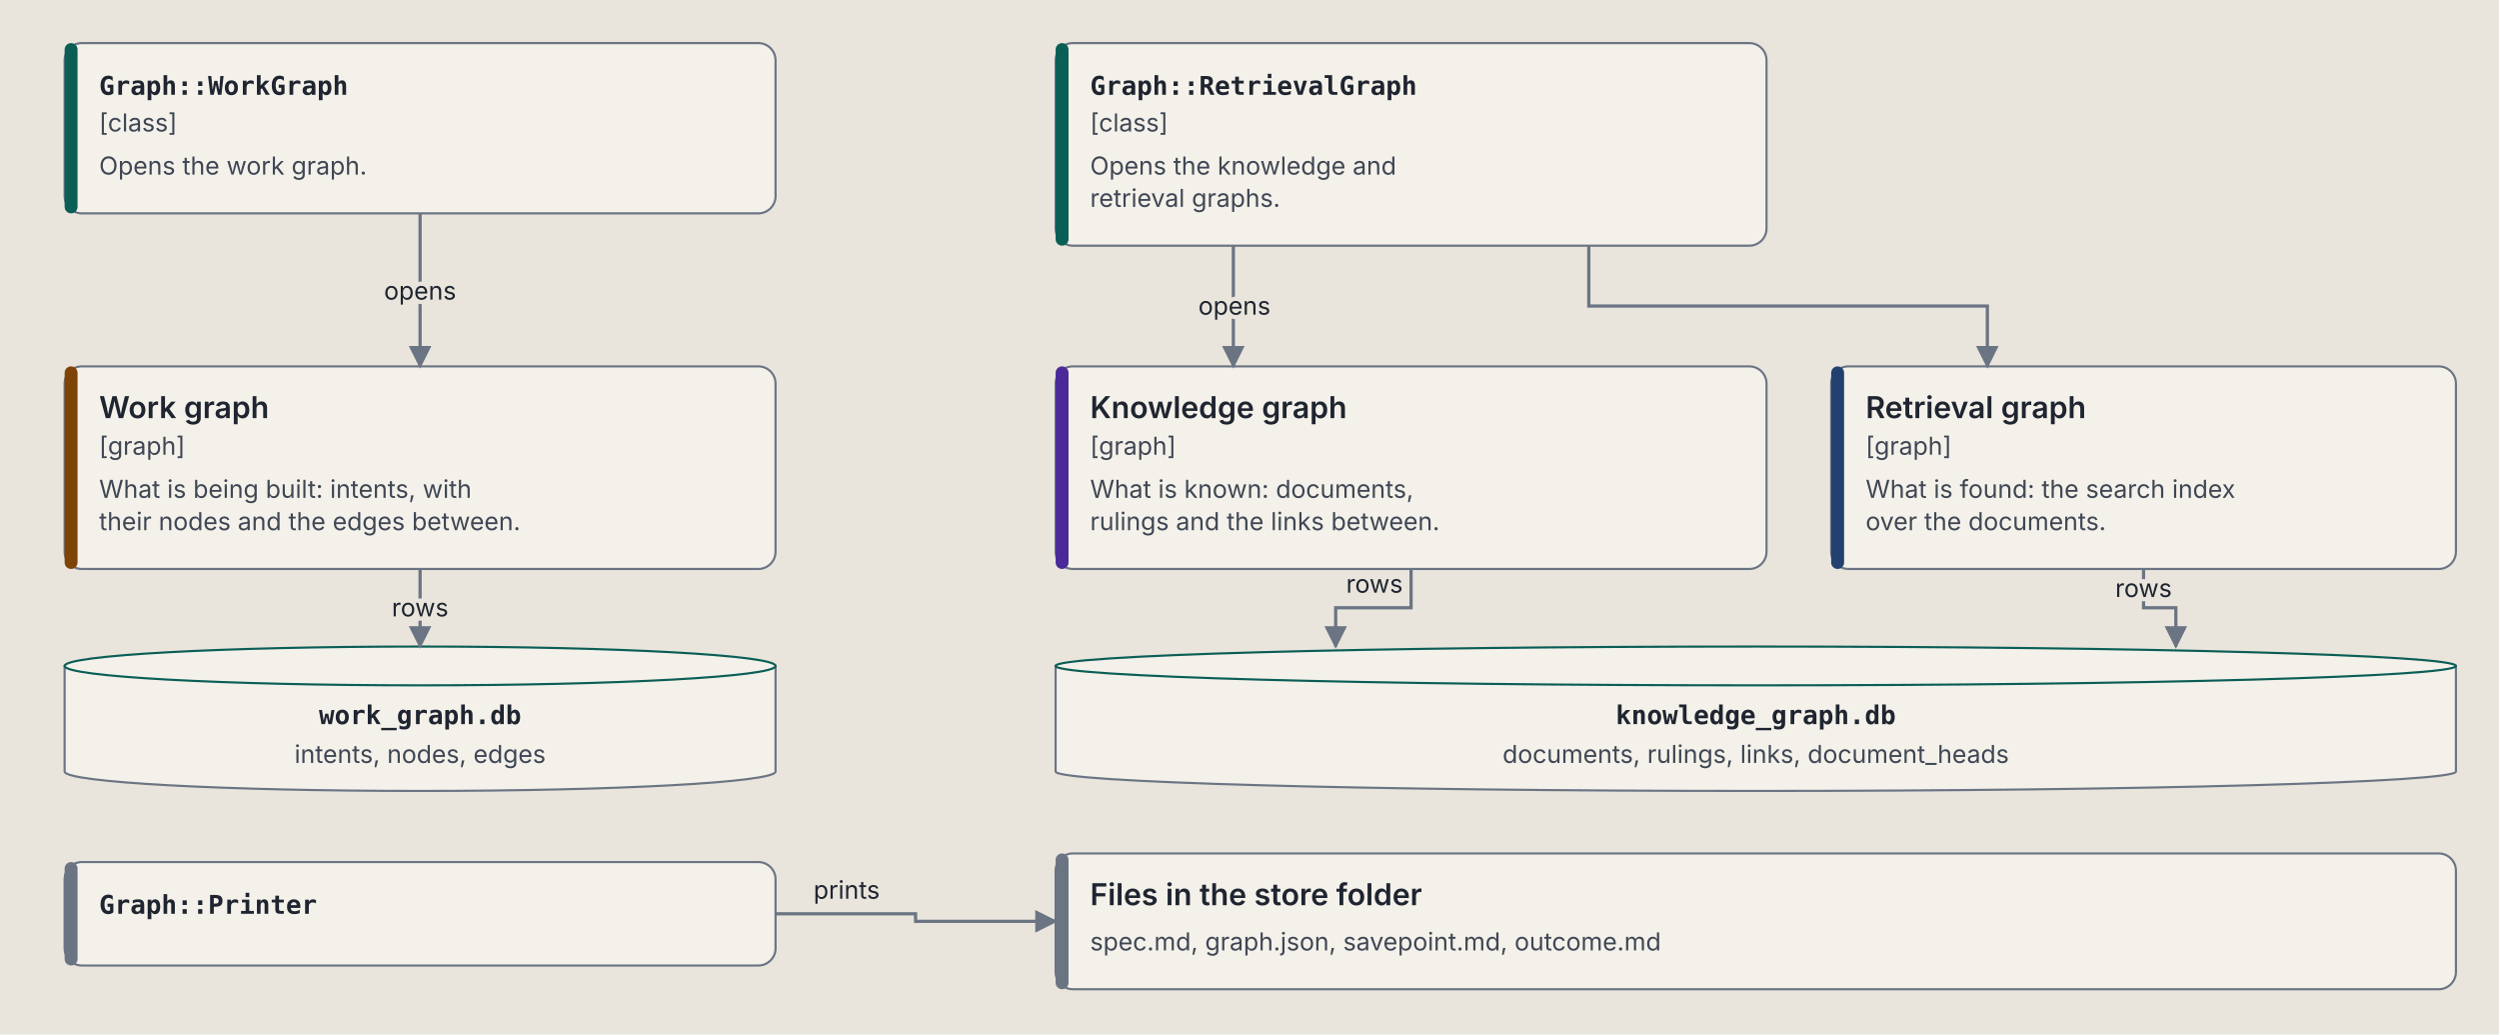
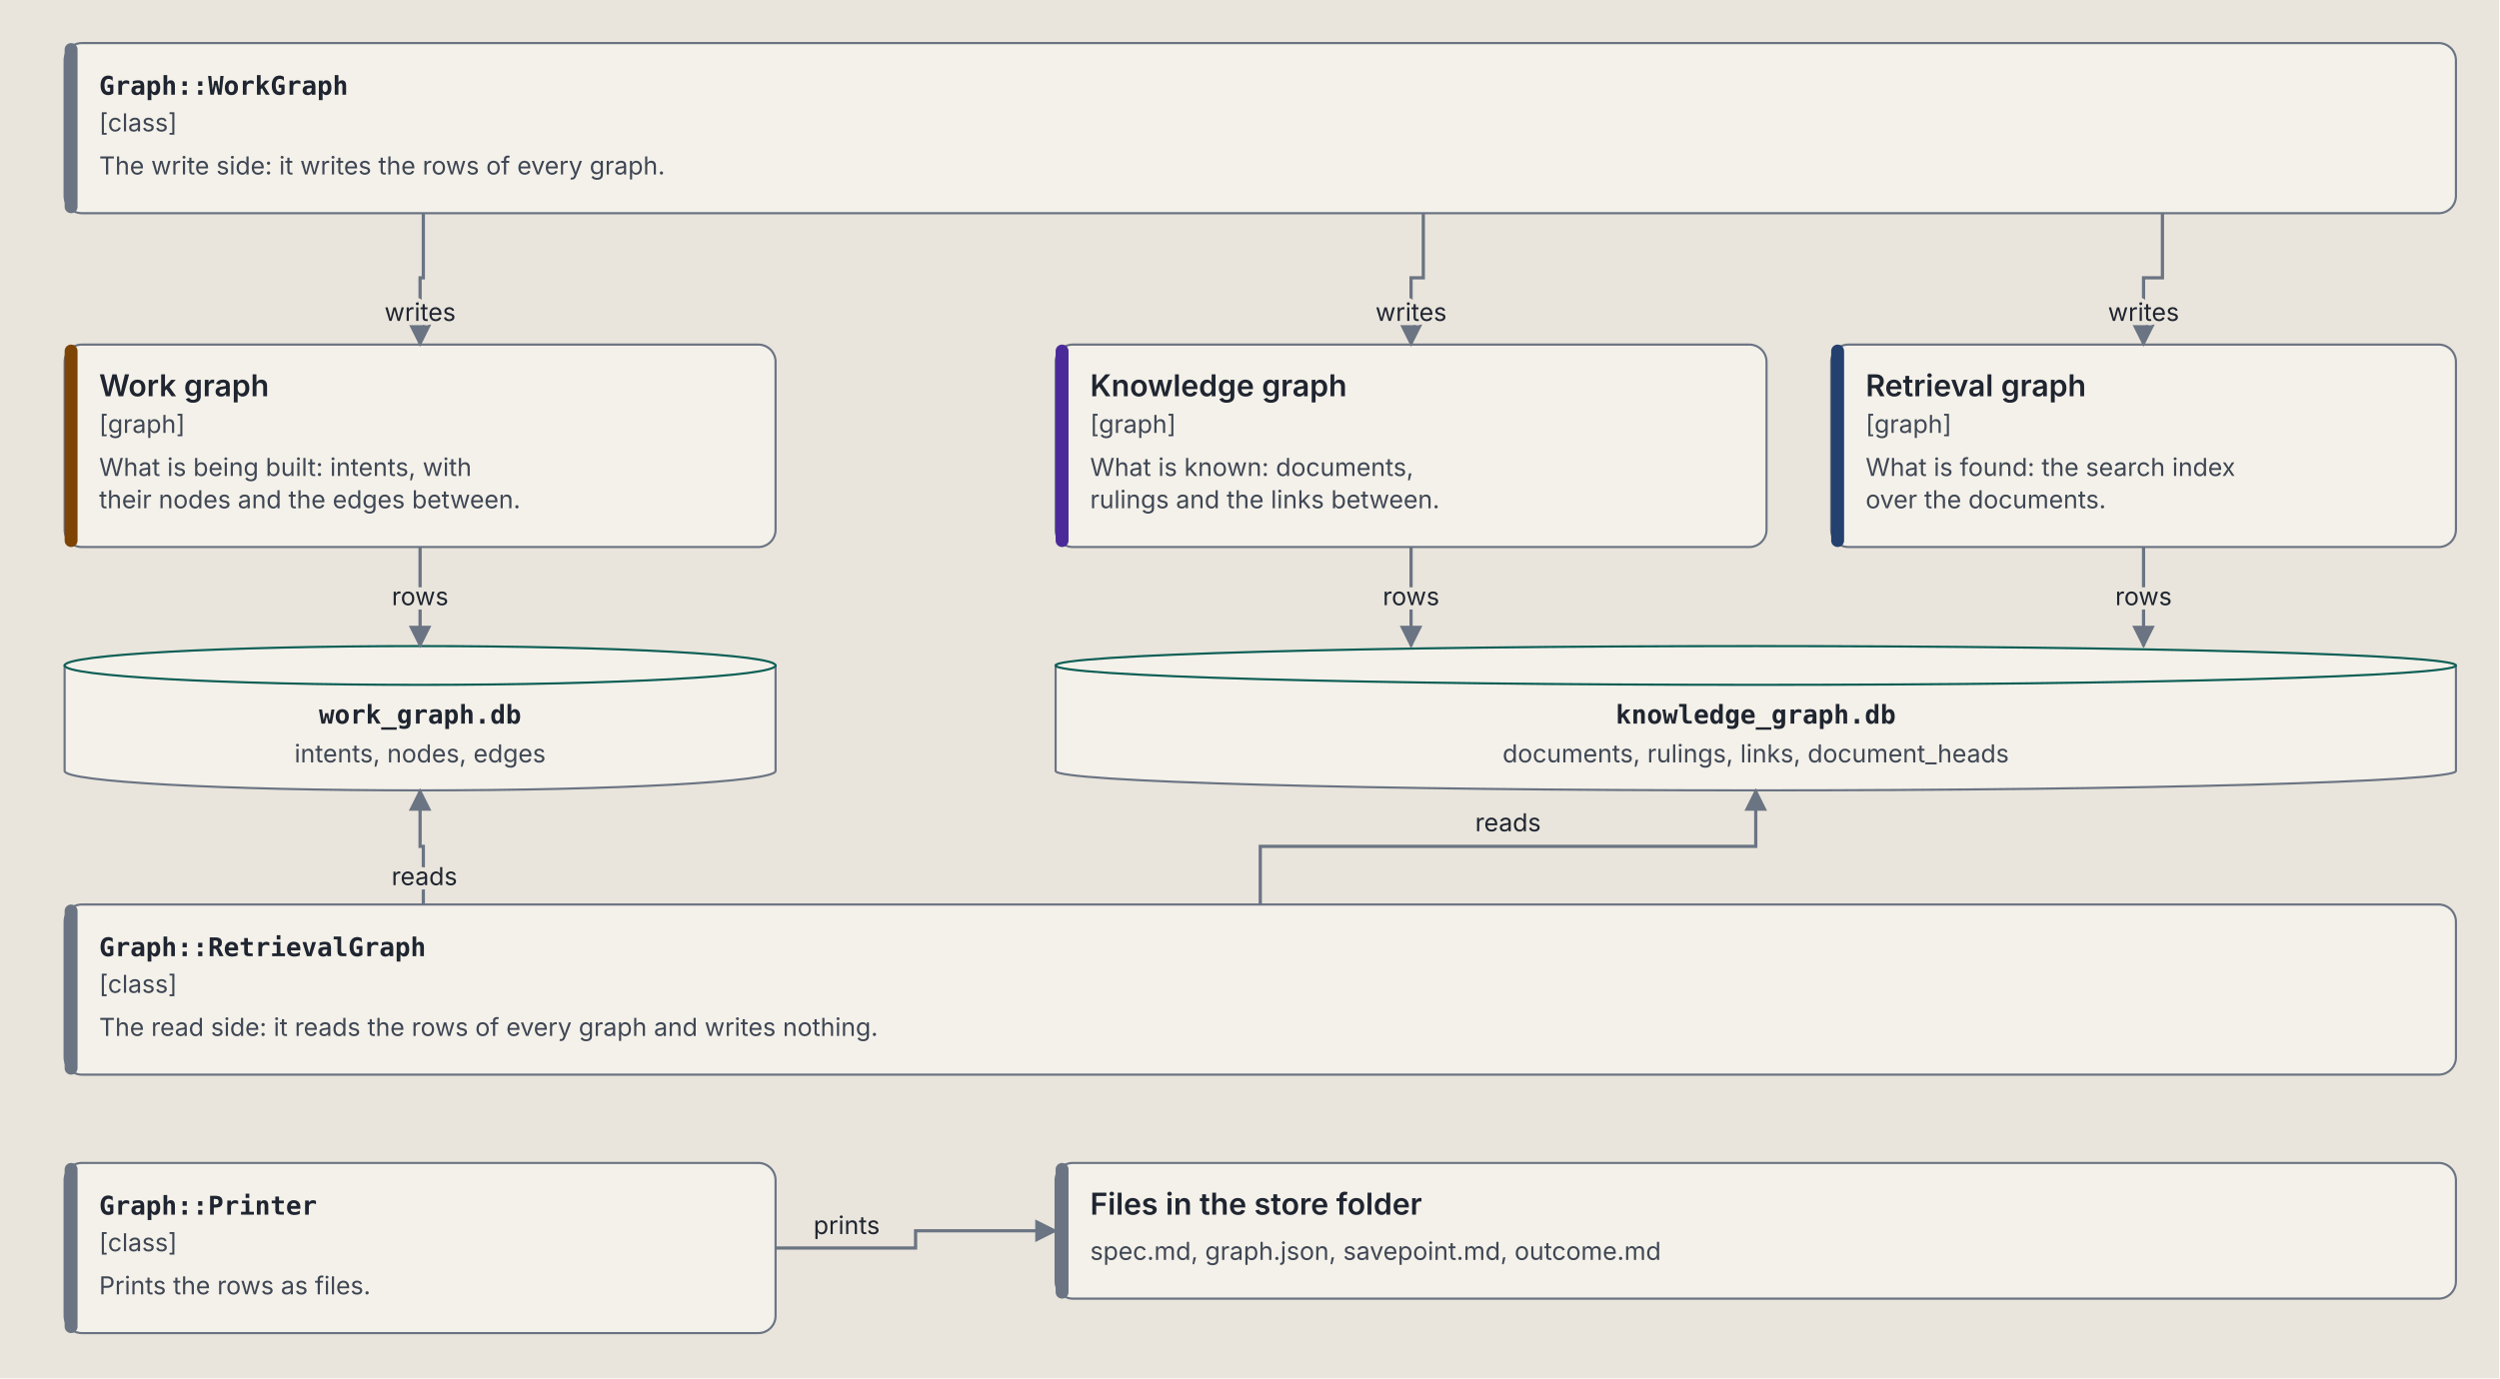
- <svg xmlns="http://www.w3.org/2000/svg" viewBox="0 0 1160 480" role="img" aria-labelledby="graphs-title graphs-desc" font-family="IBM Plex Sans, system-ui, -apple-system, Segoe UI, sans-serif">
+ <svg xmlns="http://www.w3.org/2000/svg" viewBox="0 0 1160 640" role="img" aria-labelledby="graphs-title graphs-desc" font-family="IBM Plex Sans, system-ui, -apple-system, Segoe UI, sans-serif">
  <defs>
    <marker id="graphs-arrow" viewBox="0 0 10 10" refX="9" refY="5" markerWidth="7" markerHeight="7" orient="auto-start-reverse">
      <path d="M 0 0 L 10 5 L 0 10 z" fill="var(--line, #6b7483)" />
    </marker>
  </defs>
  <style>svg { --ink: #1f2530; --muted: #3f4754; --line: #6b7483; --paper: #e9e5dc; --card: #f4f1ea; --rule: #c9c3b6; --code: #0b5e55; --agent: #7d4405; --owner: #4a2a99; --owner-bg: #e4dcf5; --end: #23406f; --end-bg: #d9e2f0; }
@media (prefers-color-scheme: dark) { svg { --ink: #e8e6e1; --muted: #b4bac4; --line: #8a93a3; --paper: #1d2128; --card: #262b34; --rule: #3b424e; --code: #5fd0c0; --agent: #e0a24f; --owner: #b9a2ff; --owner-bg: #2f2750; --end: #8fb0e8; --end-bg: #1f2d45; } }
.background { fill: var(--paper, #e9e5dc); }
.box { fill: var(--card, #f4f1ea); stroke: var(--line, #6b7483); stroke-width: 1; }
.zone { fill: none; stroke: var(--line, #6b7483); stroke-width: 1.2; stroke-dasharray: 6 4; }
.t { fill: var(--ink, #1f2530); font-size: 14px; font-weight: 600; }
.s { fill: var(--muted, #3f4754); font-size: 11.5px; }
.al { fill: var(--ink, #1f2530); font-size: 11.5px; stroke: var(--paper, #e9e5dc); stroke-width: 4px; paint-order: stroke; }
.m { fill: var(--ink, #1f2530); font-family: "IBM Plex Mono", ui-monospace, Menlo, monospace; font-size: 12px; font-weight: 600; }
.r { fill: var(--ink, #1f2530); font-family: "IBM Plex Mono", ui-monospace, Menlo, monospace; font-size: 11px; }
.flow { stroke: var(--line, #6b7483); stroke-width: 1.5; fill: none; }</style>
  <rect class="background" width="100%" height="100%" />
-   <rect class="box" x="30" y="20" width="330" height="79" rx="8" />
-   <rect x="30" y="20" width="6" height="79" rx="3" fill="var(--code, #0b5e55)" />
+   <rect class="box" x="30" y="20" width="1110" height="79" rx="8" />
+   <rect x="30" y="20" width="6" height="79" rx="3" fill="var(--line, #6b7483)" />
  <text class="m" x="46" y="44">Graph::WorkGraph</text>
  <text class="s" x="46" y="61">[class]</text>
-   <text class="s" x="46" y="81">Opens the work graph.</text>
-   <rect class="box" x="490" y="20" width="330" height="94" rx="8" />
-   <rect x="490" y="20" width="6" height="94" rx="3" fill="var(--code, #0b5e55)" />
-   <text class="m" x="506" y="44">Graph::RetrievalGraph</text>
-   <text class="s" x="506" y="61">[class]</text>
-   <text class="s" x="506" y="81">Opens the knowledge and</text>
-   <text class="s" x="506" y="96">retrieval graphs.</text>
-   <rect class="box" x="30" y="170" width="330" height="94" rx="8" />
-   <rect x="30" y="170" width="6" height="94" rx="3" fill="var(--agent, #7d4405)" />
-   <text class="t" x="46" y="194">Work graph</text>
-   <text class="s" x="46" y="211">[graph]</text>
-   <text class="s" x="46" y="231">What is being built: intents, with</text>
-   <text class="s" x="46" y="246">their nodes and the edges between.</text>
-   <rect class="box" x="490" y="170" width="330" height="94" rx="8" />
-   <rect x="490" y="170" width="6" height="94" rx="3" fill="var(--owner, #4a2a99)" />
-   <text class="t" x="506" y="194">Knowledge graph</text>
-   <text class="s" x="506" y="211">[graph]</text>
-   <text class="s" x="506" y="231">What is known: documents,</text>
-   <text class="s" x="506" y="246">rulings and the links between.</text>
-   <rect class="box" x="850" y="170" width="290" height="94" rx="8" />
-   <rect x="850" y="170" width="6" height="94" rx="3" fill="var(--end, #23406f)" />
-   <text class="t" x="866" y="194">Retrieval graph</text>
-   <text class="s" x="866" y="211">[graph]</text>
-   <text class="s" x="866" y="231">What is found: the search index</text>
-   <text class="s" x="866" y="246">over the documents.</text>
+   <text class="s" x="46" y="81">The write side: it writes the rows of every graph.</text>
+   <rect class="box" x="30" y="160" width="330" height="94" rx="8" />
+   <rect x="30" y="160" width="6" height="94" rx="3" fill="var(--agent, #7d4405)" />
+   <text class="t" x="46" y="184">Work graph</text>
+   <text class="s" x="46" y="201">[graph]</text>
+   <text class="s" x="46" y="221">What is being built: intents, with</text>
+   <text class="s" x="46" y="236">their nodes and the edges between.</text>
+   <rect class="box" x="490" y="160" width="330" height="94" rx="8" />
+   <rect x="490" y="160" width="6" height="94" rx="3" fill="var(--owner, #4a2a99)" />
+   <text class="t" x="506" y="184">Knowledge graph</text>
+   <text class="s" x="506" y="201">[graph]</text>
+   <text class="s" x="506" y="221">What is known: documents,</text>
+   <text class="s" x="506" y="236">rulings and the links between.</text>
+   <rect class="box" x="850" y="160" width="290" height="94" rx="8" />
+   <rect x="850" y="160" width="6" height="94" rx="3" fill="var(--end, #23406f)" />
+   <text class="t" x="866" y="184">Retrieval graph</text>
+   <text class="s" x="866" y="201">[graph]</text>
+   <text class="s" x="866" y="221">What is found: the search index</text>
+   <text class="s" x="866" y="236">over the documents.</text>
  <path class="box" d="M 30 309 L 30 358 A 165.0 9 0 0 0 360 358 L 360 309 Z" />
  <ellipse class="box" cx="195.0" cy="309" rx="165.0" ry="9" style="stroke: var(--code, #0b5e55)" />
  <text class="m" x="195.0" y="336" text-anchor="middle">work_graph.db</text>
  <text class="s" x="195.0" y="354" text-anchor="middle">intents, nodes, edges</text>
  <path class="box" d="M 490 309 L 490 358 A 325.0 9 0 0 0 1140 358 L 1140 309 Z" />
  <ellipse class="box" cx="815.0" cy="309" rx="325.0" ry="9" style="stroke: var(--code, #0b5e55)" />
  <text class="m" x="815.0" y="336" text-anchor="middle">knowledge_graph.db</text>
  <text class="s" x="815.0" y="354" text-anchor="middle">documents, rulings, links, document_heads</text>
-   <rect class="box" x="30" y="400" width="330" height="48" rx="8" />
-   <rect x="30" y="400" width="6" height="48" rx="3" fill="var(--line, #6b7483)" />
-   <text class="m" x="46" y="424">Graph::Printer</text>
-   <rect class="box" x="490" y="396" width="650" height="63" rx="8" />
-   <rect x="490" y="396" width="6" height="63" rx="3" fill="var(--line, #6b7483)" />
-   <text class="t" x="506" y="420">Files in the store folder</text>
-   <text class="s" x="506" y="441">spec.md, graph.json, savepoint.md, outcome.md</text>
-   <path class="flow" d="M 195.0 99 L 195.0 170" marker-end="url(#graphs-arrow)" />
-   <text class="al" x="195" y="139" text-anchor="middle">opens</text>
-   <path class="flow" d="M 572.5 114 L 572.5 170" marker-end="url(#graphs-arrow)" />
-   <text class="al" x="573" y="146" text-anchor="middle">opens</text>
-   <path class="flow" d="M 737.5 114 L 737.5 142 L 922.5 142 L 922.5 170" marker-end="url(#graphs-arrow)" />
-   <path class="flow" d="M 195.0 264 L 195.0 300" marker-end="url(#graphs-arrow)" />
-   <text class="al" x="195" y="286" text-anchor="middle">rows</text>
-   <path class="flow" d="M 360 424.0 L 425 424.0 L 425 427.5 L 490 427.5" marker-end="url(#graphs-arrow)" />
-   <text class="al" x="393" y="417" text-anchor="middle">prints</text>
-   <path class="flow" d="M 655.0 264 L 655.0 282 L 620.0 282 L 620.0 300" marker-end="url(#graphs-arrow)" />
-   <text class="al" x="638" y="275" text-anchor="middle">rows</text>
-   <path class="flow" d="M 995.0 264 L 995.0 282 L 1010.0 282 L 1010.0 300" marker-end="url(#graphs-arrow)" />
-   <text class="al" x="995" y="277" text-anchor="middle">rows</text>
+   <rect class="box" x="30" y="420" width="1110" height="79" rx="8" />
+   <rect x="30" y="420" width="6" height="79" rx="3" fill="var(--line, #6b7483)" />
+   <text class="m" x="46" y="444">Graph::RetrievalGraph</text>
+   <text class="s" x="46" y="461">[class]</text>
+   <text class="s" x="46" y="481">The read side: it reads the rows of every graph and writes nothing.</text>
+   <rect class="box" x="30" y="540" width="330" height="79" rx="8" />
+   <rect x="30" y="540" width="6" height="79" rx="3" fill="var(--line, #6b7483)" />
+   <text class="m" x="46" y="564">Graph::Printer</text>
+   <text class="s" x="46" y="581">[class]</text>
+   <text class="s" x="46" y="601">Prints the rows as files.</text>
+   <rect class="box" x="490" y="540" width="650" height="63" rx="8" />
+   <rect x="490" y="540" width="6" height="63" rx="3" fill="var(--line, #6b7483)" />
+   <text class="t" x="506" y="564">Files in the store folder</text>
+   <text class="s" x="506" y="585">spec.md, graph.json, savepoint.md, outcome.md</text>
+   <path class="flow" d="M 196.5 99 L 196.5 129 L 195.0 129 L 195.0 160" marker-end="url(#graphs-arrow)" />
+   <text class="al" x="195" y="149" text-anchor="middle">writes</text>
+   <path class="flow" d="M 660.68 99 L 660.68 129 L 655.0 129 L 655.0 160" marker-end="url(#graphs-arrow)" />
+   <text class="al" x="655" y="149" text-anchor="middle">writes</text>
+   <path class="flow" d="M 1003.77 99 L 1003.77 129 L 995.0 129 L 995.0 160" marker-end="url(#graphs-arrow)" />
+   <text class="al" x="995" y="149" text-anchor="middle">writes</text>
+   <path class="flow" d="M 195.0 254 L 195.0 300" marker-end="url(#graphs-arrow)" />
+   <text class="al" x="195" y="281" text-anchor="middle">rows</text>
+   <path class="flow" d="M 655.0 254 L 655.0 300" marker-end="url(#graphs-arrow)" />
+   <text class="al" x="655" y="281" text-anchor="middle">rows</text>
+   <path class="flow" d="M 995.0 254 L 995.0 300" marker-end="url(#graphs-arrow)" />
+   <text class="al" x="995" y="281" text-anchor="middle">rows</text>
+   <path class="flow" d="M 196.5 420 L 196.5 393 L 195.0 393 L 195.0 367" marker-end="url(#graphs-arrow)" />
+   <text class="al" x="197" y="411" text-anchor="middle">reads</text>
+   <path class="flow" d="M 585.0 420 L 585.0 393 L 815.0 393 L 815.0 367" marker-end="url(#graphs-arrow)" />
+   <text class="al" x="700" y="386" text-anchor="middle">reads</text>
+   <path class="flow" d="M 360 579.5 L 425 579.5 L 425 571.5 L 490 571.5" marker-end="url(#graphs-arrow)" />
+   <text class="al" x="393" y="573" text-anchor="middle">prints</text>
</svg>
